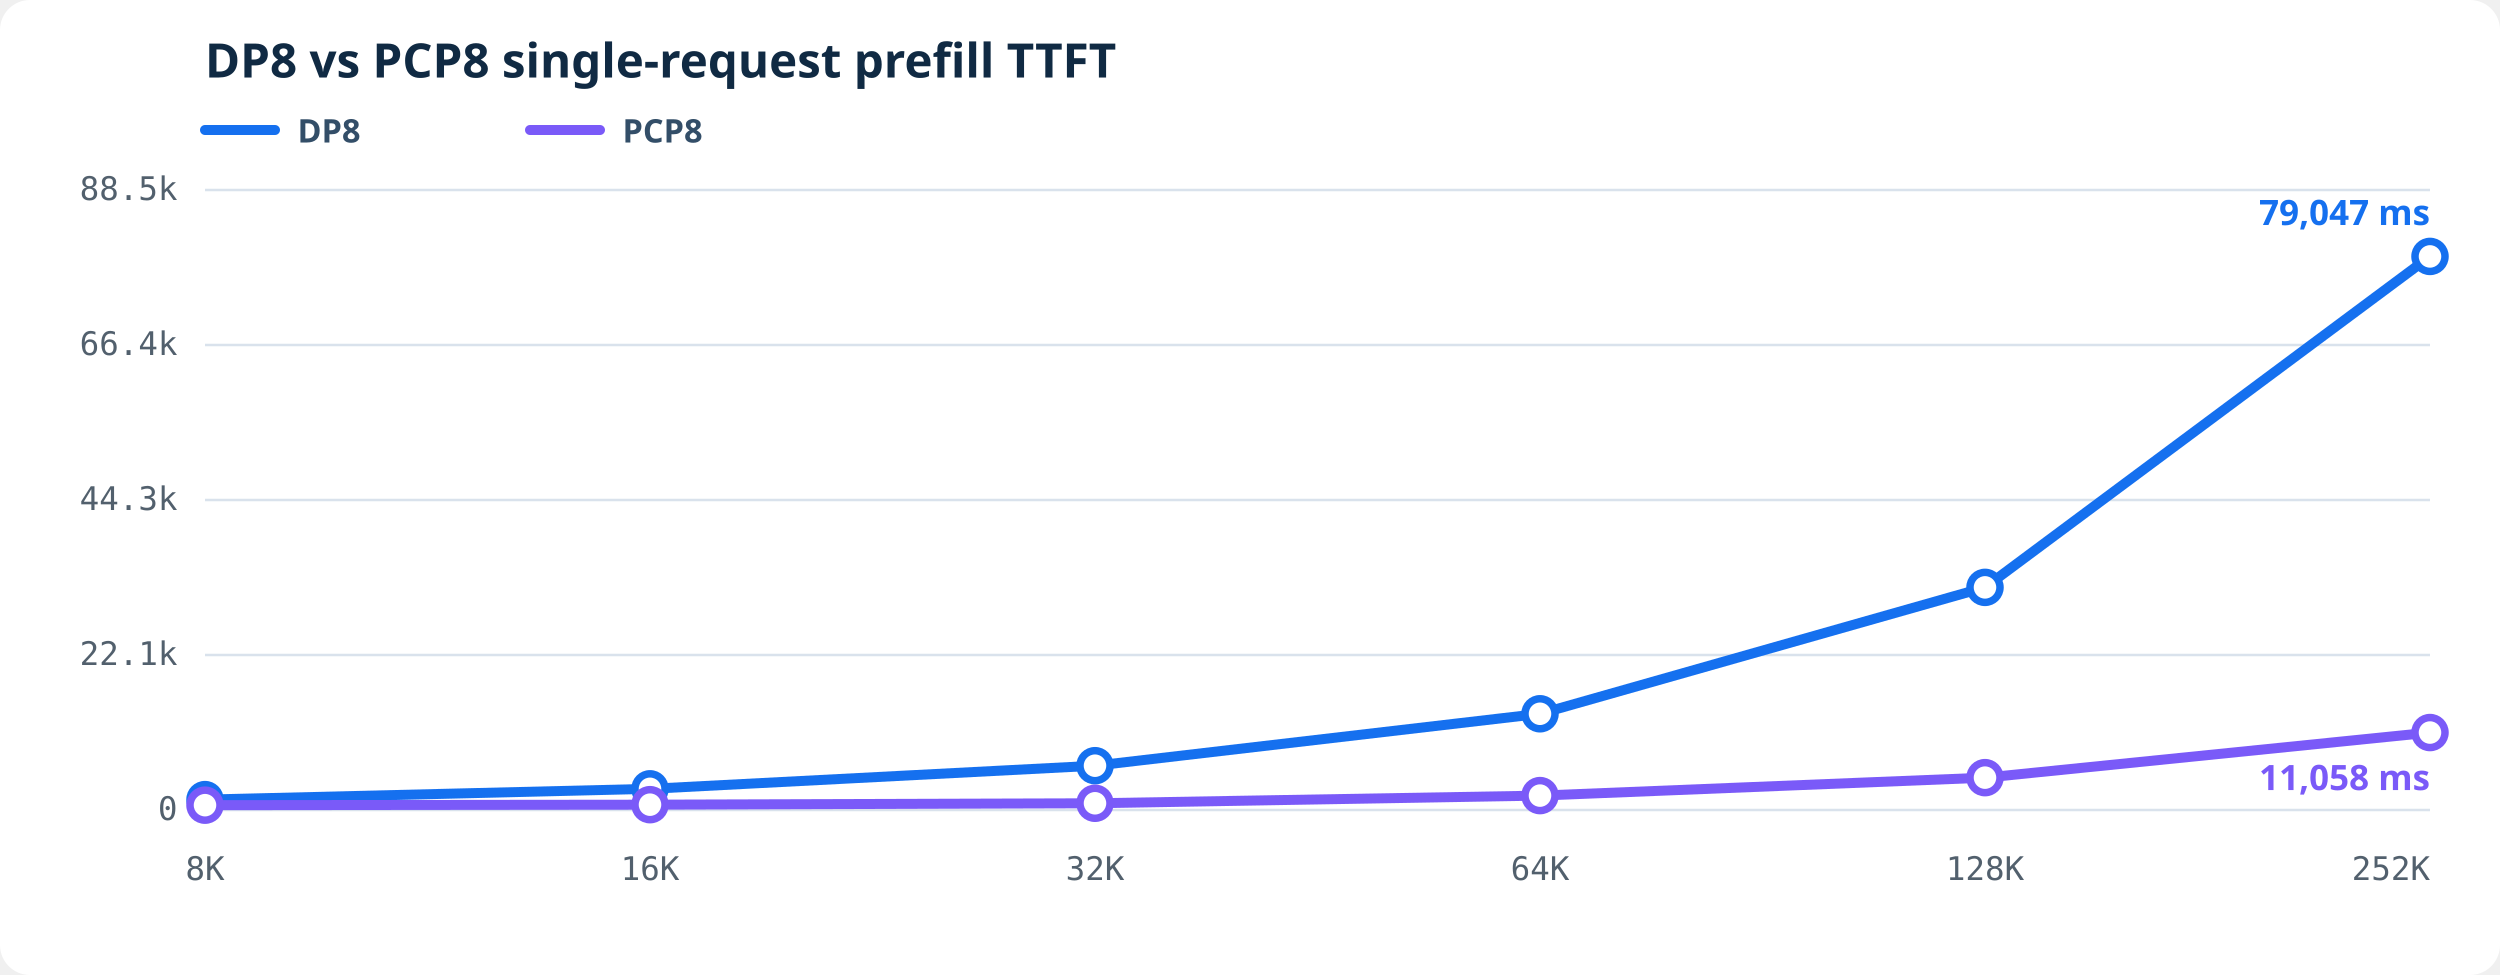
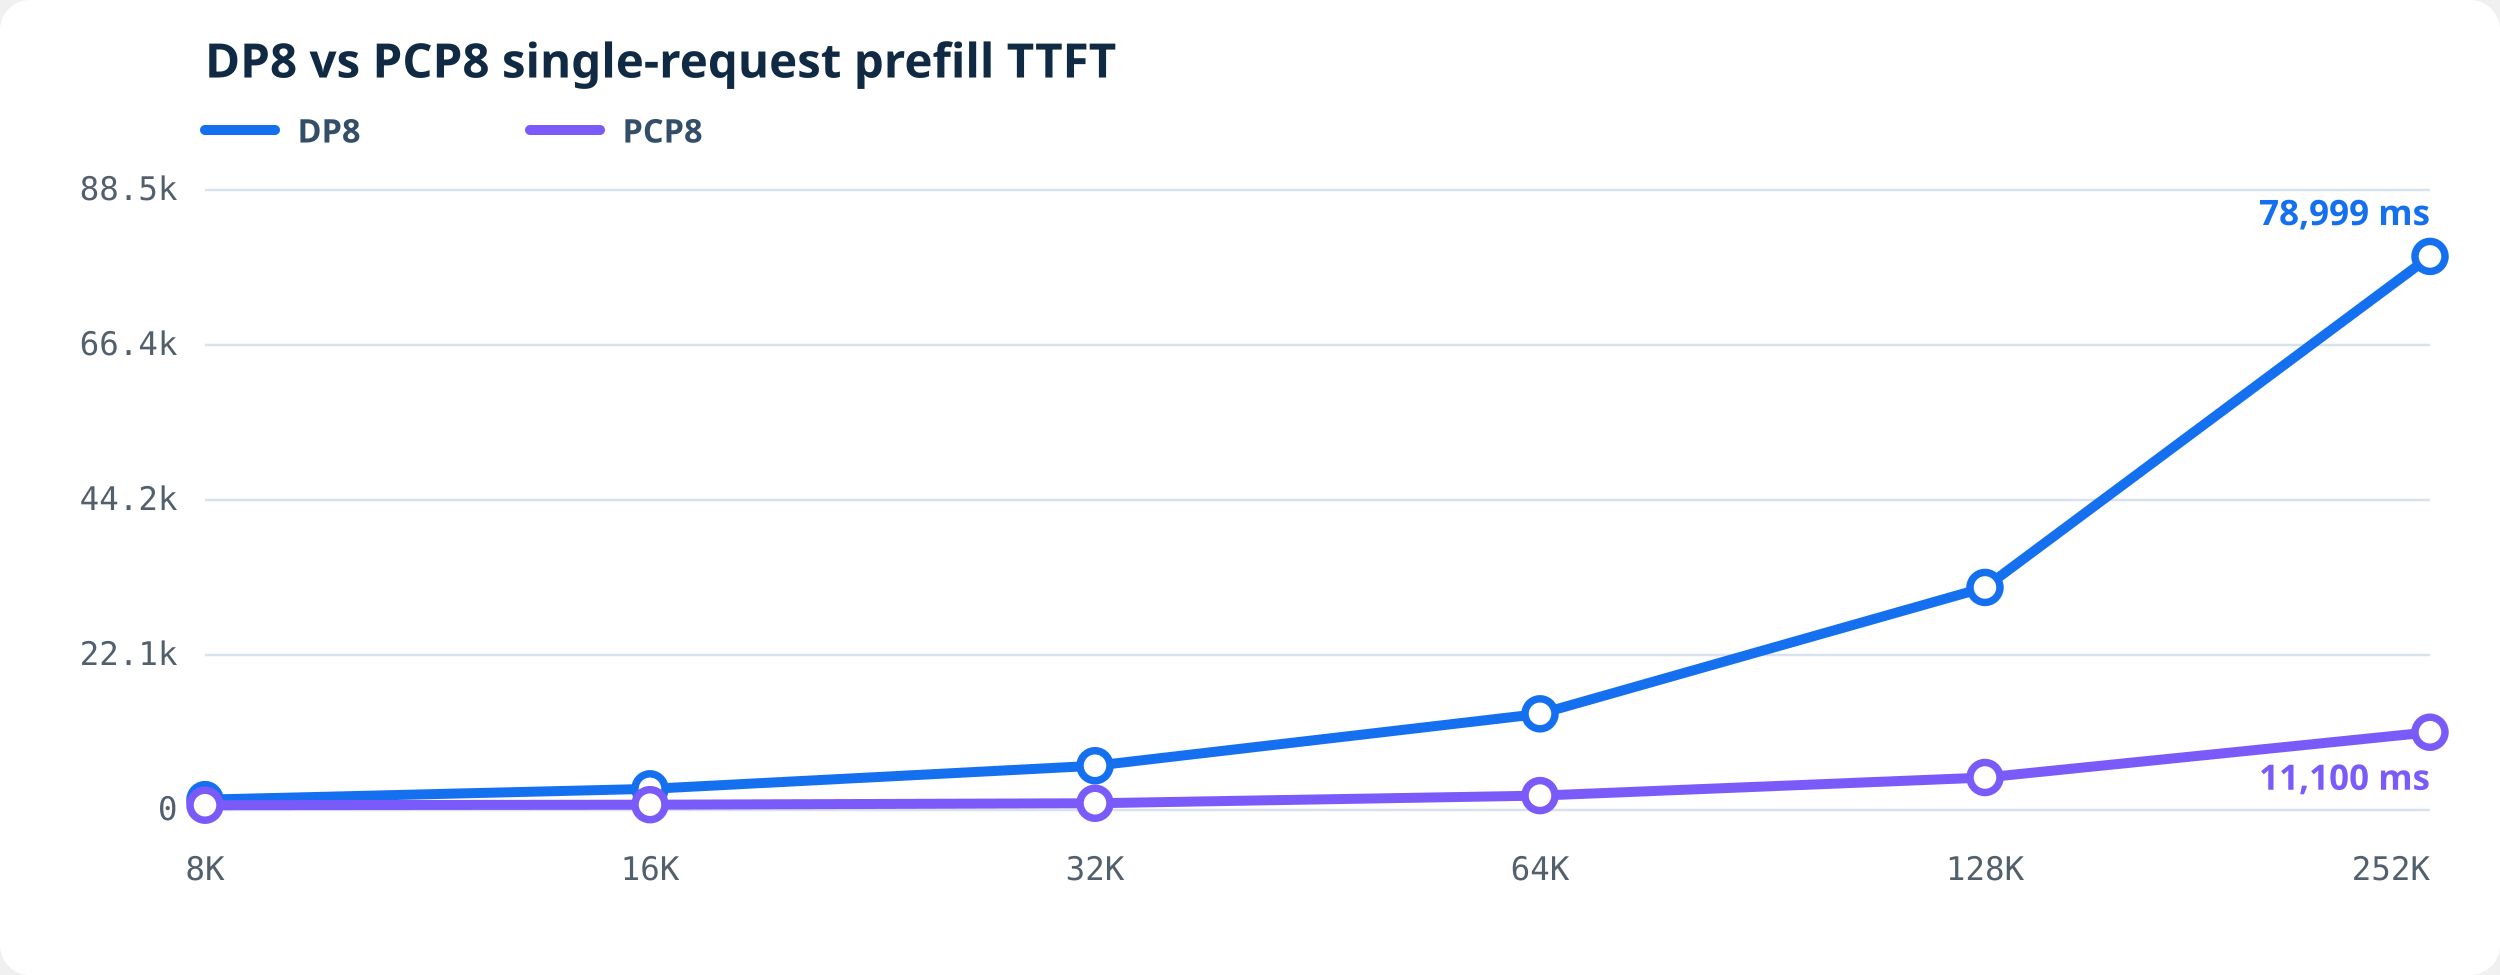
<svg xmlns="http://www.w3.org/2000/svg" viewBox="0 0 1000 390" role="img" aria-labelledby="prefill-ttft-title prefill-ttft-desc">
  <style>.bg{fill:#fff}.grid{stroke:#d9e2ec;stroke-width:1}.axis{fill:#52606d;font:13px ui-monospace,SFMono-Regular,Consolas,monospace}.heading{fill:#102a43;font:600 19px system-ui,sans-serif}.line{fill:none;stroke-width:4;stroke-linejoin:round;stroke-linecap:round}.dot{fill:#fff;stroke-width:3}.latest{stroke-width:3}.legend{fill:#334e68;font:600 13px system-ui,sans-serif}.value{font:600 14px system-ui,sans-serif}</style>
  <rect class="bg" width="1000" height="390" rx="12" />
  <text class="heading" x="82" y="31">DP8 vs PCP8 single-request prefill TTFT</text>
  <line x1="82" y1="52" x2="110" y2="52" stroke="#1570ef" stroke-width="4" stroke-linecap="round" />
  <text class="legend" x="119" y="57">DP8</text>
  <line x1="212" y1="52" x2="240" y2="52" stroke="#7a5af8" stroke-width="4" stroke-linecap="round" />
  <text class="legend" x="249" y="57">PCP8</text>
  <line class="grid" x1="82" y1="324.00" x2="972" y2="324.00" />
  <text class="axis" text-anchor="end" x="71" y="328.00">0</text>
  <line class="grid" x1="82" y1="262.00" x2="972" y2="262.00" />
  <text class="axis" text-anchor="end" x="71" y="266.00">22.1k</text>
  <line class="grid" x1="82" y1="200.00" x2="972" y2="200.00" />
-   <text class="axis" text-anchor="end" x="71" y="204.00">44.3k</text>
+   <text class="axis" text-anchor="end" x="71" y="204.00">44.2k</text>
  <line class="grid" x1="82" y1="138.00" x2="972" y2="138.00" />
  <text class="axis" text-anchor="end" x="71" y="142.00">66.4k</text>
  <line class="grid" x1="82" y1="76.00" x2="972" y2="76.00" />
  <text class="axis" text-anchor="end" x="71" y="80.00">88.5k</text>
  <text class="axis" text-anchor="middle" x="82.00" y="352">8K</text>
  <text class="axis" text-anchor="middle" x="260.00" y="352">16K</text>
  <text class="axis" text-anchor="middle" x="438.00" y="352">32K</text>
  <text class="axis" text-anchor="middle" x="616.00" y="352">64K</text>
  <text class="axis" text-anchor="middle" x="794.00" y="352">128K</text>
  <text class="axis" text-anchor="end" x="972.00" y="352">252K</text>
-   <polyline class="line" stroke="#1570ef" points="82.00,319.85 260.00,315.53 438.00,306.28 616.00,285.51 794.00,234.95 972.00,102.57" />
-   <circle class="dot" fill="#fff" stroke="#1570ef" cx="82.00" cy="319.85" r="6" />
+   <polyline class="line" stroke="#1570ef" points="82.00,319.86 260.00,315.53 438.00,306.29 616.00,285.53 794.00,234.98 972.00,102.57" />
+   <circle class="dot" fill="#fff" stroke="#1570ef" cx="82.00" cy="319.86" r="6" />
  <circle class="dot" fill="#fff" stroke="#1570ef" cx="260.00" cy="315.53" r="6" />
-   <circle class="dot" fill="#fff" stroke="#1570ef" cx="438.00" cy="306.28" r="6" />
-   <circle class="dot" fill="#fff" stroke="#1570ef" cx="616.00" cy="285.51" r="6" />
-   <circle class="dot" fill="#fff" stroke="#1570ef" cx="794.00" cy="234.95" r="6" />
+   <circle class="dot" fill="#fff" stroke="#1570ef" cx="438.00" cy="306.29" r="6" />
+   <circle class="dot" fill="#fff" stroke="#1570ef" cx="616.00" cy="285.53" r="6" />
+   <circle class="dot" fill="#fff" stroke="#1570ef" cx="794.00" cy="234.98" r="6" />
  <circle class="dot latest" fill="#1570ef" stroke="#1570ef" cx="972.00" cy="102.57" r="6" />
-   <text class="value" fill="#1570ef" text-anchor="end" x="972.00" y="90.00">79,047 ms</text>
-   <polyline class="line" stroke="#7a5af8" points="82.00,322.07 260.00,321.87 438.00,321.31 616.00,318.24 794.00,311.06 972.00,293.02" />
-   <circle class="dot" fill="#fff" stroke="#7a5af8" cx="82.00" cy="322.07" r="6" />
-   <circle class="dot" fill="#fff" stroke="#7a5af8" cx="260.00" cy="321.87" r="6" />
-   <circle class="dot" fill="#fff" stroke="#7a5af8" cx="438.00" cy="321.31" r="6" />
+   <text class="value" fill="#1570ef" text-anchor="end" x="972.00" y="90.00">78,999 ms</text>
+   <polyline class="line" stroke="#7a5af8" points="82.00,322.08 260.00,321.88 438.00,321.30 616.00,318.24 794.00,311.00 972.00,292.89" />
+   <circle class="dot" fill="#fff" stroke="#7a5af8" cx="82.00" cy="322.08" r="6" />
+   <circle class="dot" fill="#fff" stroke="#7a5af8" cx="260.00" cy="321.88" r="6" />
+   <circle class="dot" fill="#fff" stroke="#7a5af8" cx="438.00" cy="321.30" r="6" />
  <circle class="dot" fill="#fff" stroke="#7a5af8" cx="616.00" cy="318.24" r="6" />
-   <circle class="dot" fill="#fff" stroke="#7a5af8" cx="794.00" cy="311.06" r="6" />
-   <circle class="dot latest" fill="#7a5af8" stroke="#7a5af8" cx="972.00" cy="293.02" r="6" />
-   <text class="value" fill="#7a5af8" text-anchor="end" x="972.00" y="316.02">11,058 ms</text>
+   <circle class="dot" fill="#fff" stroke="#7a5af8" cx="794.00" cy="311.00" r="6" />
+   <circle class="dot latest" fill="#7a5af8" stroke="#7a5af8" cx="972.00" cy="292.89" r="6" />
+   <text class="value" fill="#7a5af8" text-anchor="end" x="972.00" y="315.89">11,100 ms</text>
</svg>
